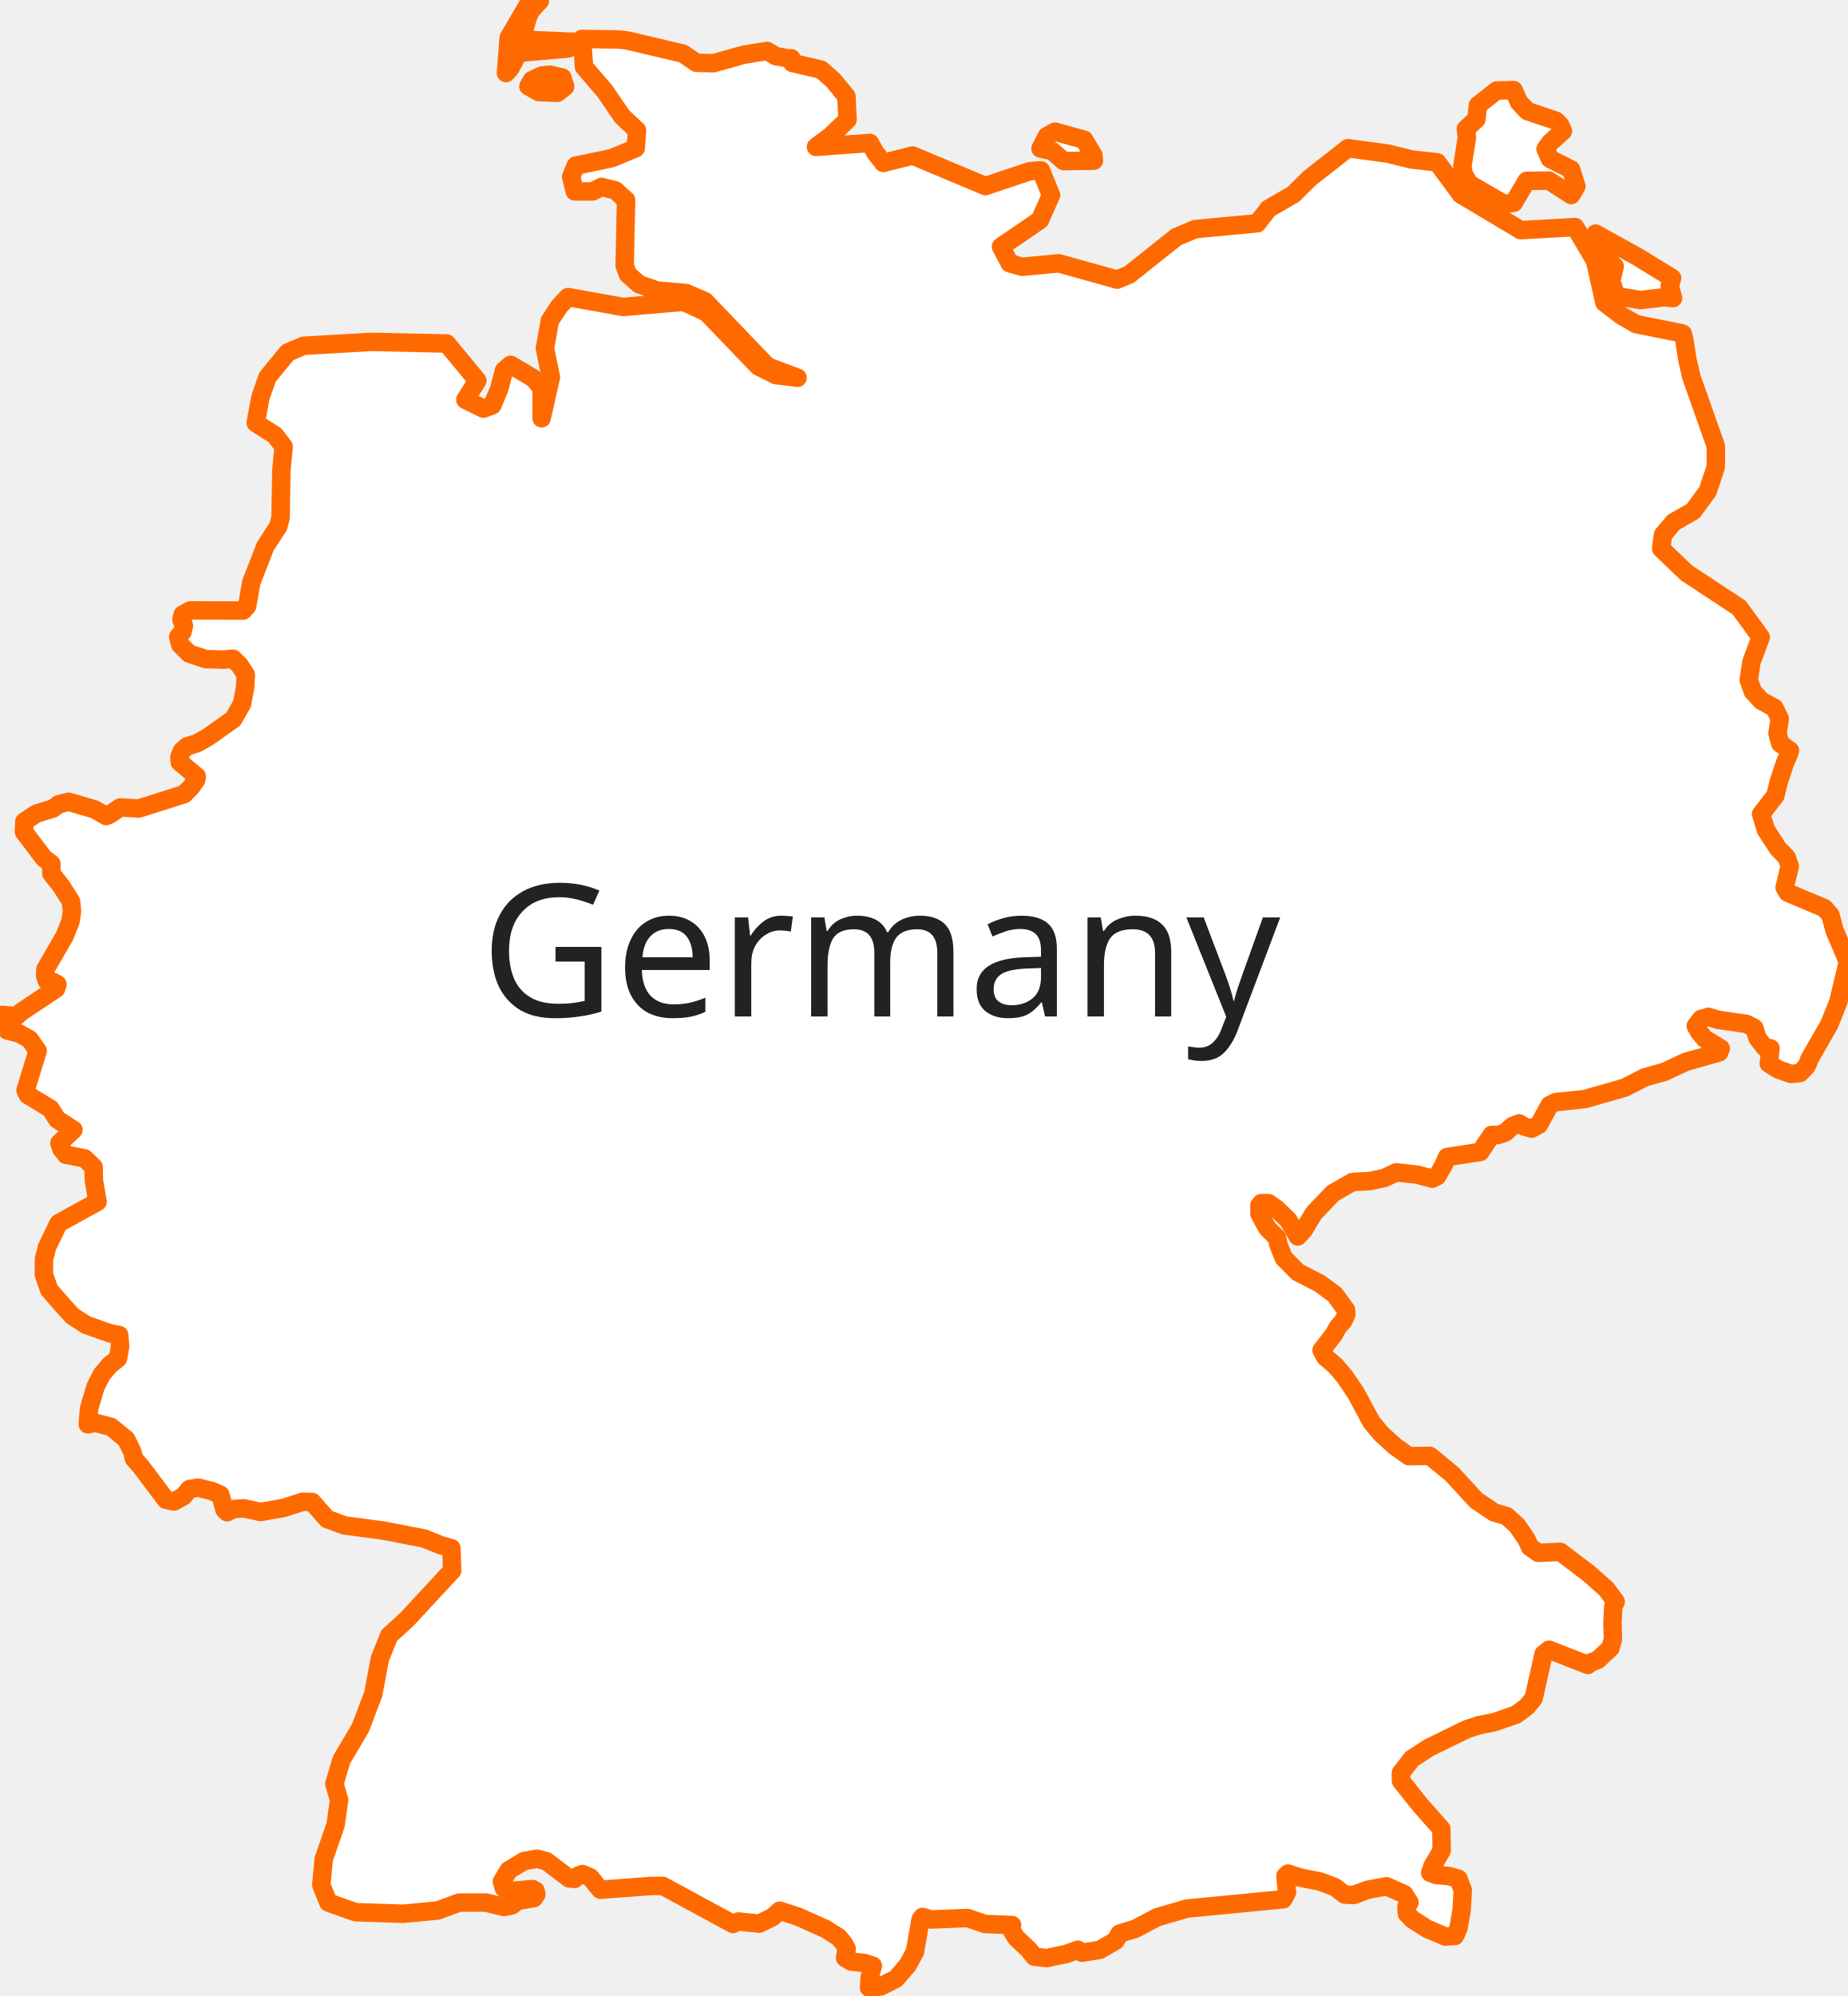
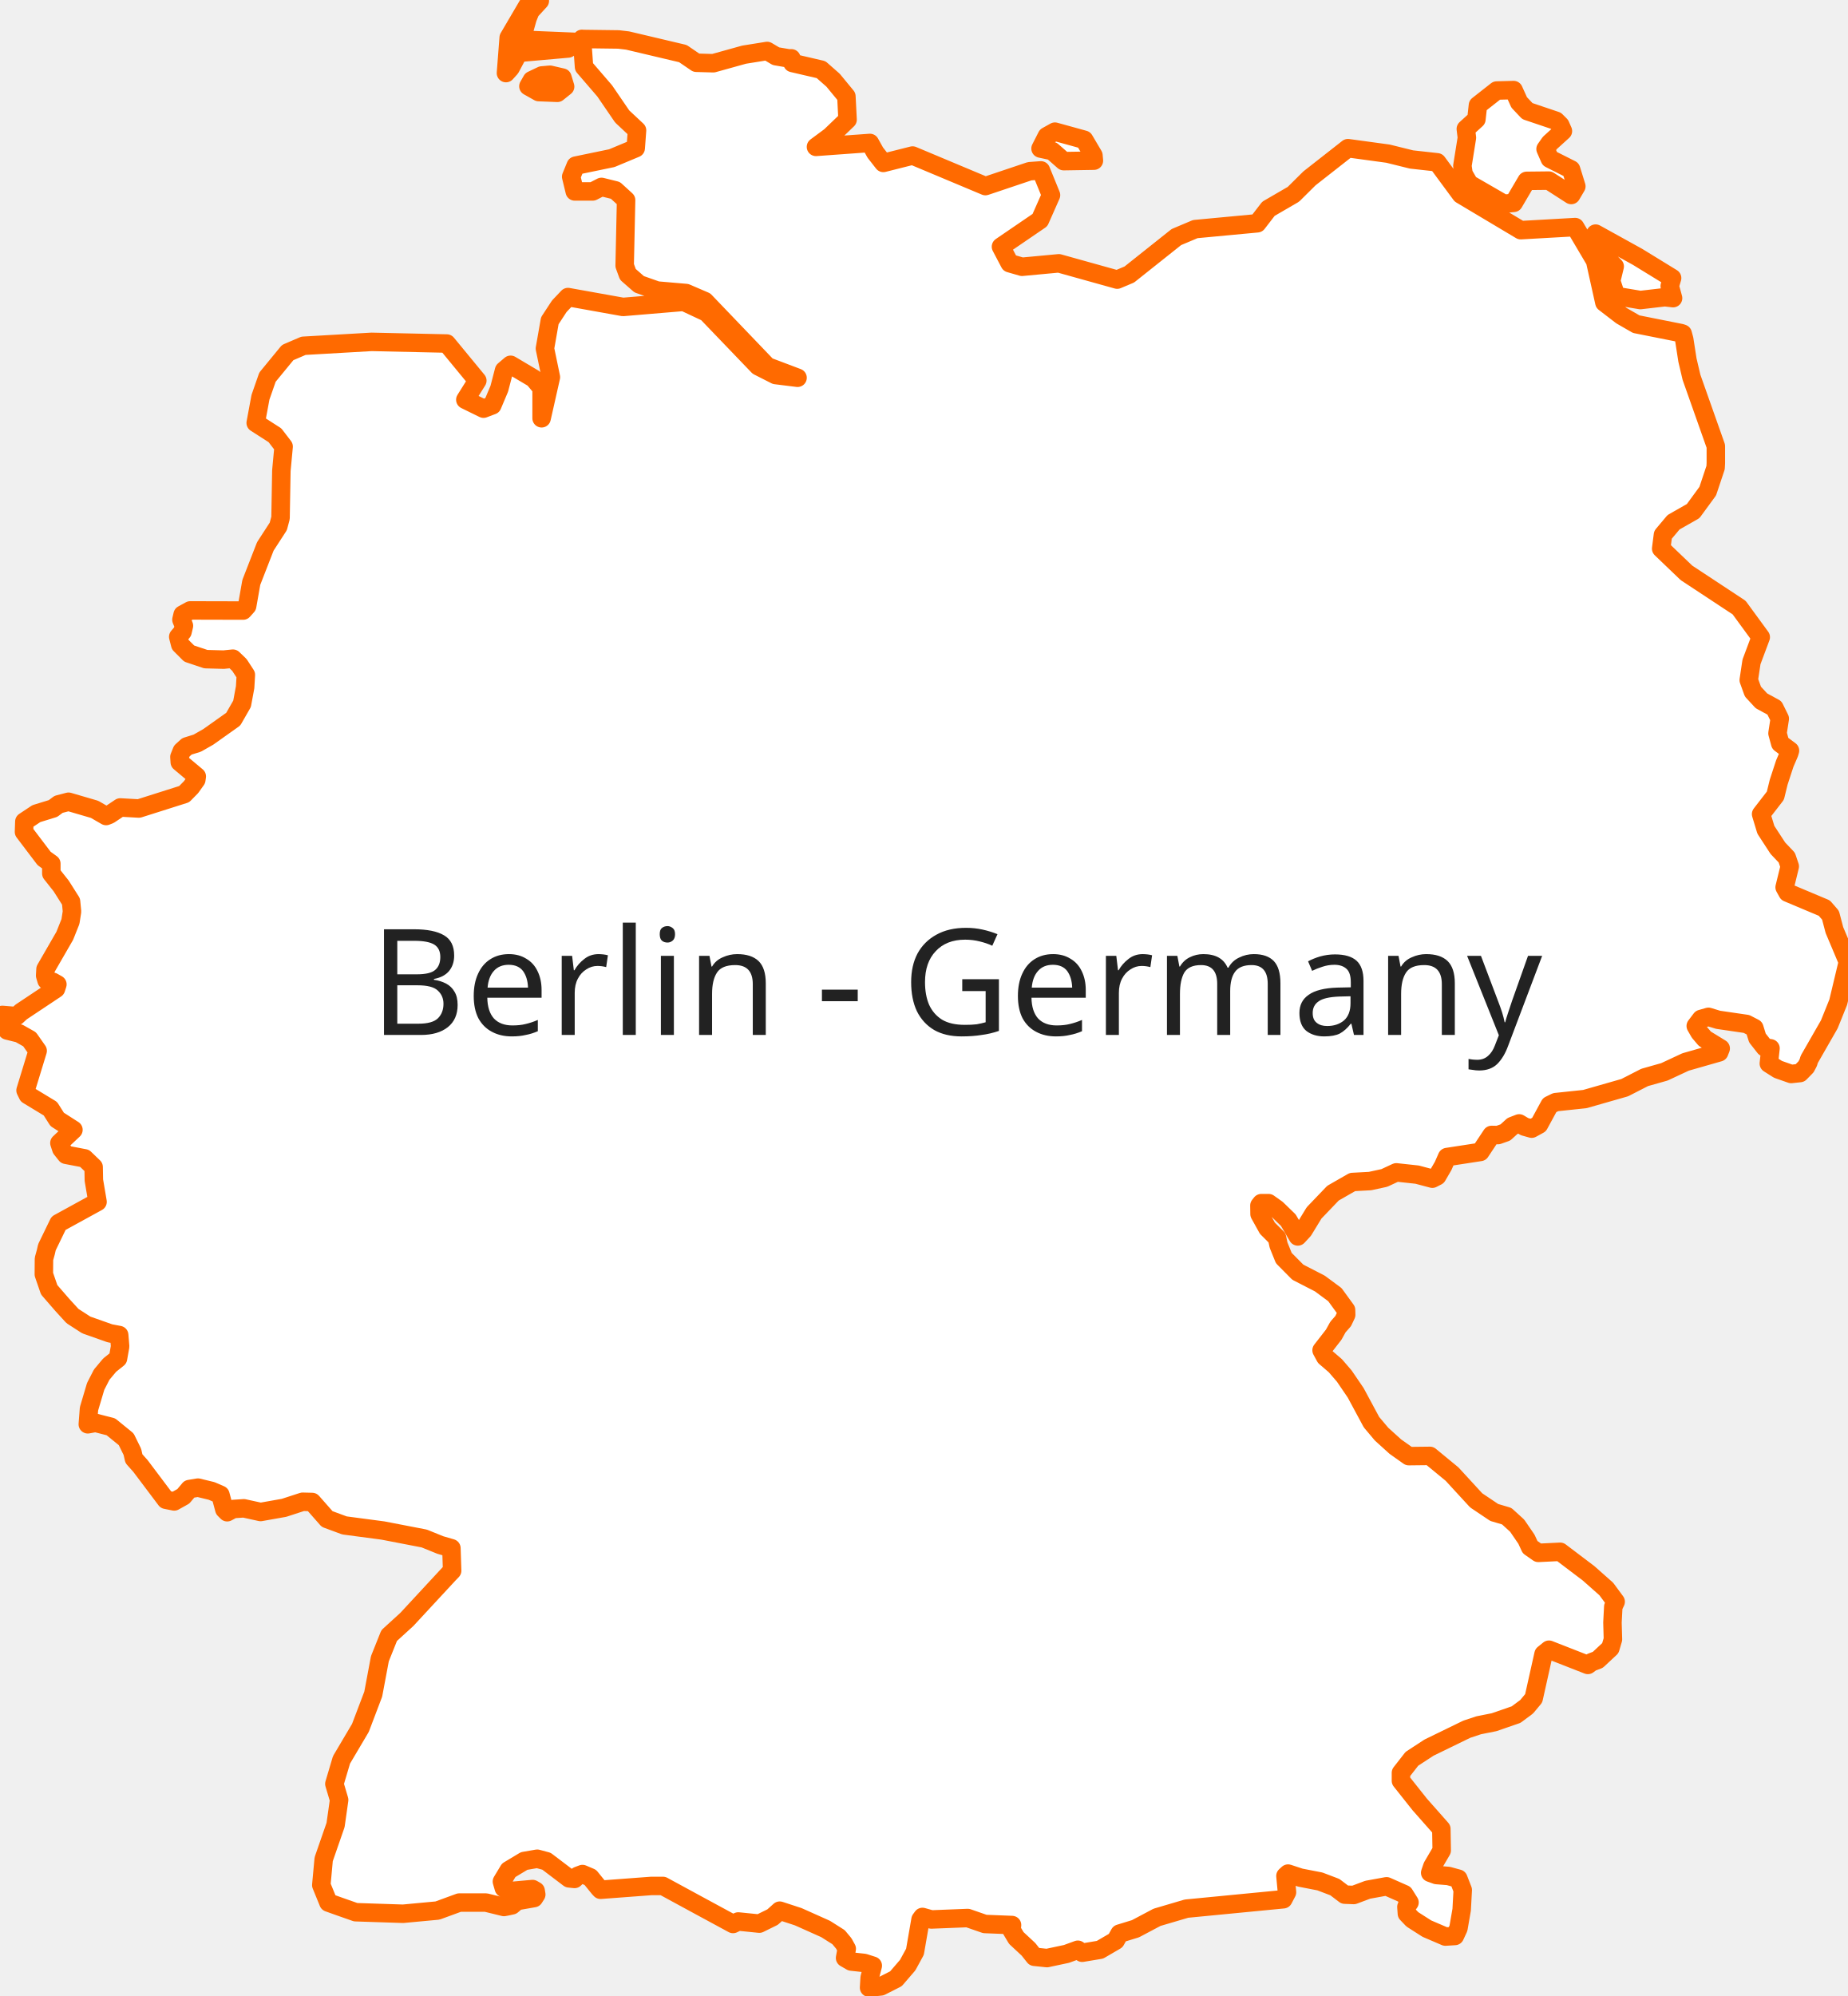
<svg xmlns="http://www.w3.org/2000/svg" width="100px" height="108px" viewBox="0 0 100 108" version="1.1">
  <defs />
  <g id="Assets" stroke="none" stroke-width="1" fill="none" fill-rule="evenodd">
    <g id="germany">
      <path d="M28.063,2.861 L30.75,2.623 L31.066,2.263 L28.423,2.154 L28.333,1.755 L28.551,0.984 L28.706,0.598 L29.214,0.045 L28.725,0 L27.529,2.038 L27.381,3.954 L27.625,3.684 L28.063,2.861 L28.063,2.861 Z M99.273,50.325 L99.061,49.521 L98.727,49.136 L96.74,48.3 L96.579,48.01 L96.856,46.879 L96.695,46.403 L96.212,45.895 L95.563,44.898 L95.306,44.05 L96.077,43.053 L96.257,42.32 L96.585,41.317 L96.823,40.764 L96.868,40.616 L96.341,40.224 L96.193,39.678 L96.315,38.887 L96.026,38.302 L95.325,37.922 L94.862,37.421 L94.637,36.797 L94.785,35.813 L95.286,34.476 L94.116,32.875 L91.267,30.997 L89.898,29.686 L89.994,28.94 L90.567,28.258 L91.628,27.654 L92.418,26.574 L92.843,25.301 L92.856,25.056 L92.856,24.143 L91.538,20.414 L91.319,19.482 L91.145,18.363 L91.062,18.055 L90.965,18.022 L88.547,17.54 L87.744,17.077 L86.824,16.37 L86.322,14.113 L85.242,12.287 L82.297,12.454 L79.062,10.525 L77.776,8.783 L76.387,8.629 L75.114,8.314 L72.947,8.018 L70.864,9.651 L69.995,10.513 L68.645,11.297 L68.041,12.081 L64.684,12.396 L63.662,12.827 L61.115,14.853 L60.459,15.129 L57.302,14.248 L55.308,14.435 L54.64,14.242 L54.17,13.348 L56.279,11.908 L56.877,10.558 L56.331,9.22 L55.72,9.265 L53.328,10.069 L49.386,8.416 L47.804,8.815 L47.367,8.256 L47.077,7.735 L44.158,7.947 L44.93,7.375 L45.868,6.475 L45.804,5.214 L45.084,4.34 L44.434,3.768 L42.885,3.408 L42.827,3.157 L42.666,3.157 L41.991,3.041 L41.515,2.758 L40.268,2.958 L38.602,3.421 L37.682,3.395 L36.956,2.9 L33.966,2.193 L33.477,2.135 L31.503,2.109 L31.496,2.103 L31.606,3.62 L32.725,4.919 L33.67,6.301 L34.474,7.053 L34.403,8.018 L33.11,8.558 L31.156,8.963 L30.911,9.561 L31.104,10.358 L32.075,10.358 L32.551,10.114 L33.303,10.3 L33.882,10.828 L33.805,14.37 L33.979,14.846 L34.589,15.38 L35.56,15.721 L37.129,15.856 L38.145,16.293 L41.528,19.823 L43.161,20.44 L41.972,20.292 L41.033,19.816 L38.242,16.91 L37.007,16.331 L33.715,16.608 L30.738,16.074 L30.268,16.569 L29.754,17.354 L29.49,18.858 L29.812,20.408 L29.31,22.632 L29.31,20.993 L28.879,20.479 L27.632,19.739 L27.278,20.041 L27.021,21.031 L26.641,21.932 L26.166,22.112 L25.182,21.629 L25.831,20.594 L24.179,18.588 L20.108,18.498 L16.423,18.71 L15.568,19.077 L14.475,20.408 L14.096,21.494 L13.838,22.883 L14.88,23.552 L15.349,24.163 L15.227,25.462 L15.182,28.027 L15.06,28.483 L14.359,29.564 L13.6,31.512 L13.375,32.791 L13.157,33.036 L10.295,33.029 L9.884,33.254 L9.819,33.531 L9.954,33.859 L9.877,34.187 L9.646,34.457 L9.755,34.881 L10.237,35.363 L11.138,35.665 L12.102,35.691 L12.604,35.64 L12.957,35.98 L13.305,36.514 L13.266,37.183 L13.099,38.083 L12.623,38.912 L11.273,39.87 L10.675,40.211 L10.115,40.385 L9.839,40.636 L9.71,40.957 L9.729,41.24 L10.649,42.011 L10.623,42.192 L10.34,42.59 L9.967,42.97 L7.517,43.747 L6.508,43.69 L5.922,44.082 L5.742,44.153 L5.119,43.793 L3.71,43.381 L3.17,43.522 L2.868,43.747 L1.968,44.024 L1.318,44.455 L1.299,45.014 L2.386,46.448 L2.778,46.731 L2.778,47.265 L3.312,47.94 L3.845,48.782 L3.897,49.322 L3.813,49.862 L3.505,50.634 L2.463,52.44 L2.444,52.788 L2.521,53.051 L2.855,53.122 L3.106,53.263 L3.029,53.501 L1.145,54.755 L0.9,54.98 L0.129,54.916 L0,55.128 L0.096,55.462 L0.392,55.758 L1.042,55.919 L1.601,56.234 L2.038,56.858 L1.383,58.999 L1.505,59.249 L2.727,59.989 L3.093,60.568 L3.974,61.133 L3.215,61.847 L3.318,62.162 L3.575,62.484 L4.578,62.676 L5.067,63.146 L5.08,63.86 L5.279,65.03 L3.17,66.187 L2.54,67.486 L2.482,67.743 L2.379,68.116 L2.373,68.952 L2.662,69.788 L3.376,70.611 L3.923,71.209 L4.669,71.691 L5.942,72.141 L6.45,72.237 L6.501,72.855 L6.385,73.504 L5.935,73.864 L5.504,74.378 L5.177,75.015 L4.816,76.23 L4.752,77.066 L5.17,76.989 L6,77.201 L6.829,77.876 L7.164,78.558 L7.247,78.924 L7.607,79.329 L8.977,81.149 L9.427,81.239 L9.922,80.962 L10.25,80.57 L10.713,80.493 L11.453,80.673 L11.928,80.879 L12.141,81.67 L12.295,81.824 L12.623,81.65 L13.195,81.612 L14.102,81.811 L15.369,81.586 L16.378,81.258 L16.893,81.271 L17.703,82.191 L18.642,82.538 L20.725,82.814 L22.957,83.245 L23.831,83.599 L24.429,83.772 L24.468,84.987 L24.288,85.174 L22.018,87.624 L21.06,88.498 L20.558,89.752 L20.198,91.668 L19.504,93.494 L18.481,95.223 L18.095,96.522 L18.353,97.39 L18.16,98.747 L17.517,100.599 L17.388,102 L17.774,102.945 L18.333,103.145 L19.246,103.466 L21.812,103.55 L23.677,103.376 L24.854,102.945 L26.301,102.945 L27.272,103.183 L27.445,103.151 L27.709,103.093 L27.979,102.862 L28.898,102.701 L29.021,102.508 L28.988,102.309 L28.821,102.213 L27.696,102.315 L27.265,102.161 L27.162,101.807 L27.529,101.197 L28.365,100.695 L29.072,100.573 L29.574,100.708 L30.795,101.634 L31.091,101.666 L31.265,101.499 L31.522,101.402 L31.946,101.582 L32.416,102.161 L32.5,102.251 L35.252,102.045 L35.876,102.045 L37.734,103.055 L39.669,104.103 L39.952,103.968 L41.091,104.084 L41.811,103.73 L42.197,103.383 L43.2,103.711 L44.679,104.373 L45.38,104.817 L45.663,105.157 L45.823,105.447 L45.733,105.942 L46.068,106.135 L46.769,106.212 L47.232,106.36 L47.064,107.009 L47.032,107.549 L47.675,107.478 L48.486,107.067 L49.122,106.328 L49.515,105.607 L49.817,103.865 L49.92,103.723 L50.402,103.859 L52.37,103.781 L53.296,104.103 L54.768,104.161 L54.742,104.431 L55,104.862 L55.656,105.472 L55.977,105.877 L56.659,105.948 L57.713,105.723 L58.331,105.498 L58.562,105.659 L59.527,105.498 L60.376,105.003 L60.588,104.624 L61.449,104.36 L62.613,103.743 L64.208,103.273 L69.449,102.765 L69.648,102.386 L69.565,101.505 L69.706,101.377 L70.368,101.595 L71.429,101.801 L72.24,102.11 L72.773,102.515 L73.262,102.534 L74.015,102.251 L75.037,102.065 L75.995,102.489 L76.278,102.939 L76.111,103.177 L76.137,103.543 L76.432,103.852 L77.217,104.354 L78.22,104.784 L78.734,104.752 L78.927,104.334 L79.101,103.331 L79.159,102.264 L78.921,101.653 L78.381,101.505 L77.738,101.454 L77.397,101.332 L77.513,100.991 L78.021,100.123 L78.001,98.959 L76.831,97.635 L75.815,96.355 L75.815,95.924 L76.407,95.166 L77.333,94.561 L79.378,93.565 L80.021,93.352 L80.857,93.185 L82.046,92.774 L82.618,92.349 L82.998,91.893 L83.532,89.501 L83.66,89.398 L83.827,89.263 L85.93,90.086 L86.117,89.945 L86.47,89.81 L87.146,89.18 L87.287,88.704 L87.261,87.791 L87.306,86.936 L87.435,86.666 L86.927,85.978 L85.969,85.129 L84.432,83.965 L83.249,84.023 L82.805,83.714 L82.606,83.284 L82.104,82.551 L81.538,82.036 L80.863,81.837 L79.886,81.181 L78.58,79.76 L77.384,78.776 L76.239,78.789 L75.513,78.275 L74.767,77.6 L74.22,76.95 L73.365,75.362 L72.748,74.456 L72.265,73.896 L71.719,73.427 L71.52,73.06 L72.175,72.218 L72.407,71.8 L72.69,71.479 L72.851,71.138 L72.844,70.881 L72.24,70.051 L71.423,69.447 L70.233,68.836 L69.475,68.071 L69.192,67.37 L69.108,66.978 L68.587,66.457 L68.163,65.692 L68.156,65.229 L68.259,65.1 L68.652,65.1 L69.095,65.415 L69.719,66.02 L70.233,66.901 L70.542,66.566 L71.114,65.628 L72.137,64.56 L73.191,63.956 L74.143,63.905 L74.915,63.737 L75.564,63.435 L76.69,63.557 L77.513,63.776 L77.776,63.641 L78.098,63.088 L78.31,62.606 L80.111,62.329 L80.721,61.41 L81.069,61.416 L81.467,61.275 L81.847,60.928 L82.213,60.786 L82.503,60.96 L82.889,61.069 L83.287,60.85 L83.86,59.796 L84.188,59.635 L85.769,59.468 L87.924,58.851 L89.004,58.298 L90.071,57.996 L91.216,57.462 L93.036,56.941 L93.119,56.729 L92.258,56.202 L91.968,55.861 L91.769,55.514 L92.058,55.134 L92.457,55.019 L92.978,55.179 L94.515,55.404 L94.939,55.623 L95.106,56.163 L95.505,56.671 L95.814,56.723 L95.724,57.546 L96.219,57.861 L96.933,58.111 L97.409,58.06 L97.736,57.726 L97.859,57.494 L97.91,57.321 L98.997,55.424 L99.479,54.228 L100,52.048 L99.273,50.325 L99.273,50.325 Z M29.323,4.083 L28.783,4.34 L28.596,4.668 L29.156,4.983 L30.165,5.022 L30.583,4.687 L30.435,4.199 L29.767,4.044 L29.323,4.083 L29.323,4.083 Z M79.204,9.413 L79.513,9.947 L81.384,11.027 L81.918,10.975 L82.618,9.786 L83.821,9.773 L85.03,10.551 L85.306,10.082 L85.023,9.169 L83.872,8.59 L83.641,8.063 L83.872,7.735 L84.58,7.092 L84.438,6.77 L84.2,6.533 L82.657,6.012 L82.213,5.542 L81.911,4.874 L80.998,4.899 L79.982,5.697 L79.898,6.455 L79.326,6.976 L79.384,7.452 L79.14,8.976 L79.204,9.413 L79.204,9.413 Z M57.565,8.719 L59.199,8.693 L59.173,8.41 L58.671,7.561 L57.09,7.124 L56.652,7.368 L56.311,8.037 L56.942,8.172 L57.565,8.719 L57.565,8.719 Z M86.85,13.882 L87.383,14.415 L87.191,15.206 L87.461,16.016 L88.772,16.235 L90.097,16.081 L90.541,16.132 L90.361,15.476 L90.489,15.045 L88.625,13.901 L86.348,12.641 L86.284,13.11 L86.361,13.56 L86.85,13.882 L86.85,13.882 Z" id="Stroke-163" stroke="#FF6A00" stroke-linecap="round" stroke-linejoin="round" fill="#FFFFFF" />
-       <text id="Germany" font-family="Fira Sans" font-size="10" font-weight="normal" fill="#222222">
-         <tspan x="26" y="55">Germany</tspan>
+       <text id="Berlin---Germany" font-family="Fira Sans" font-size="8" font-weight="normal" fill="#222222">
+         <tspan x="20" y="56">Berlin - Germany</tspan>
      </text>
    </g>
  </g>
</svg>
